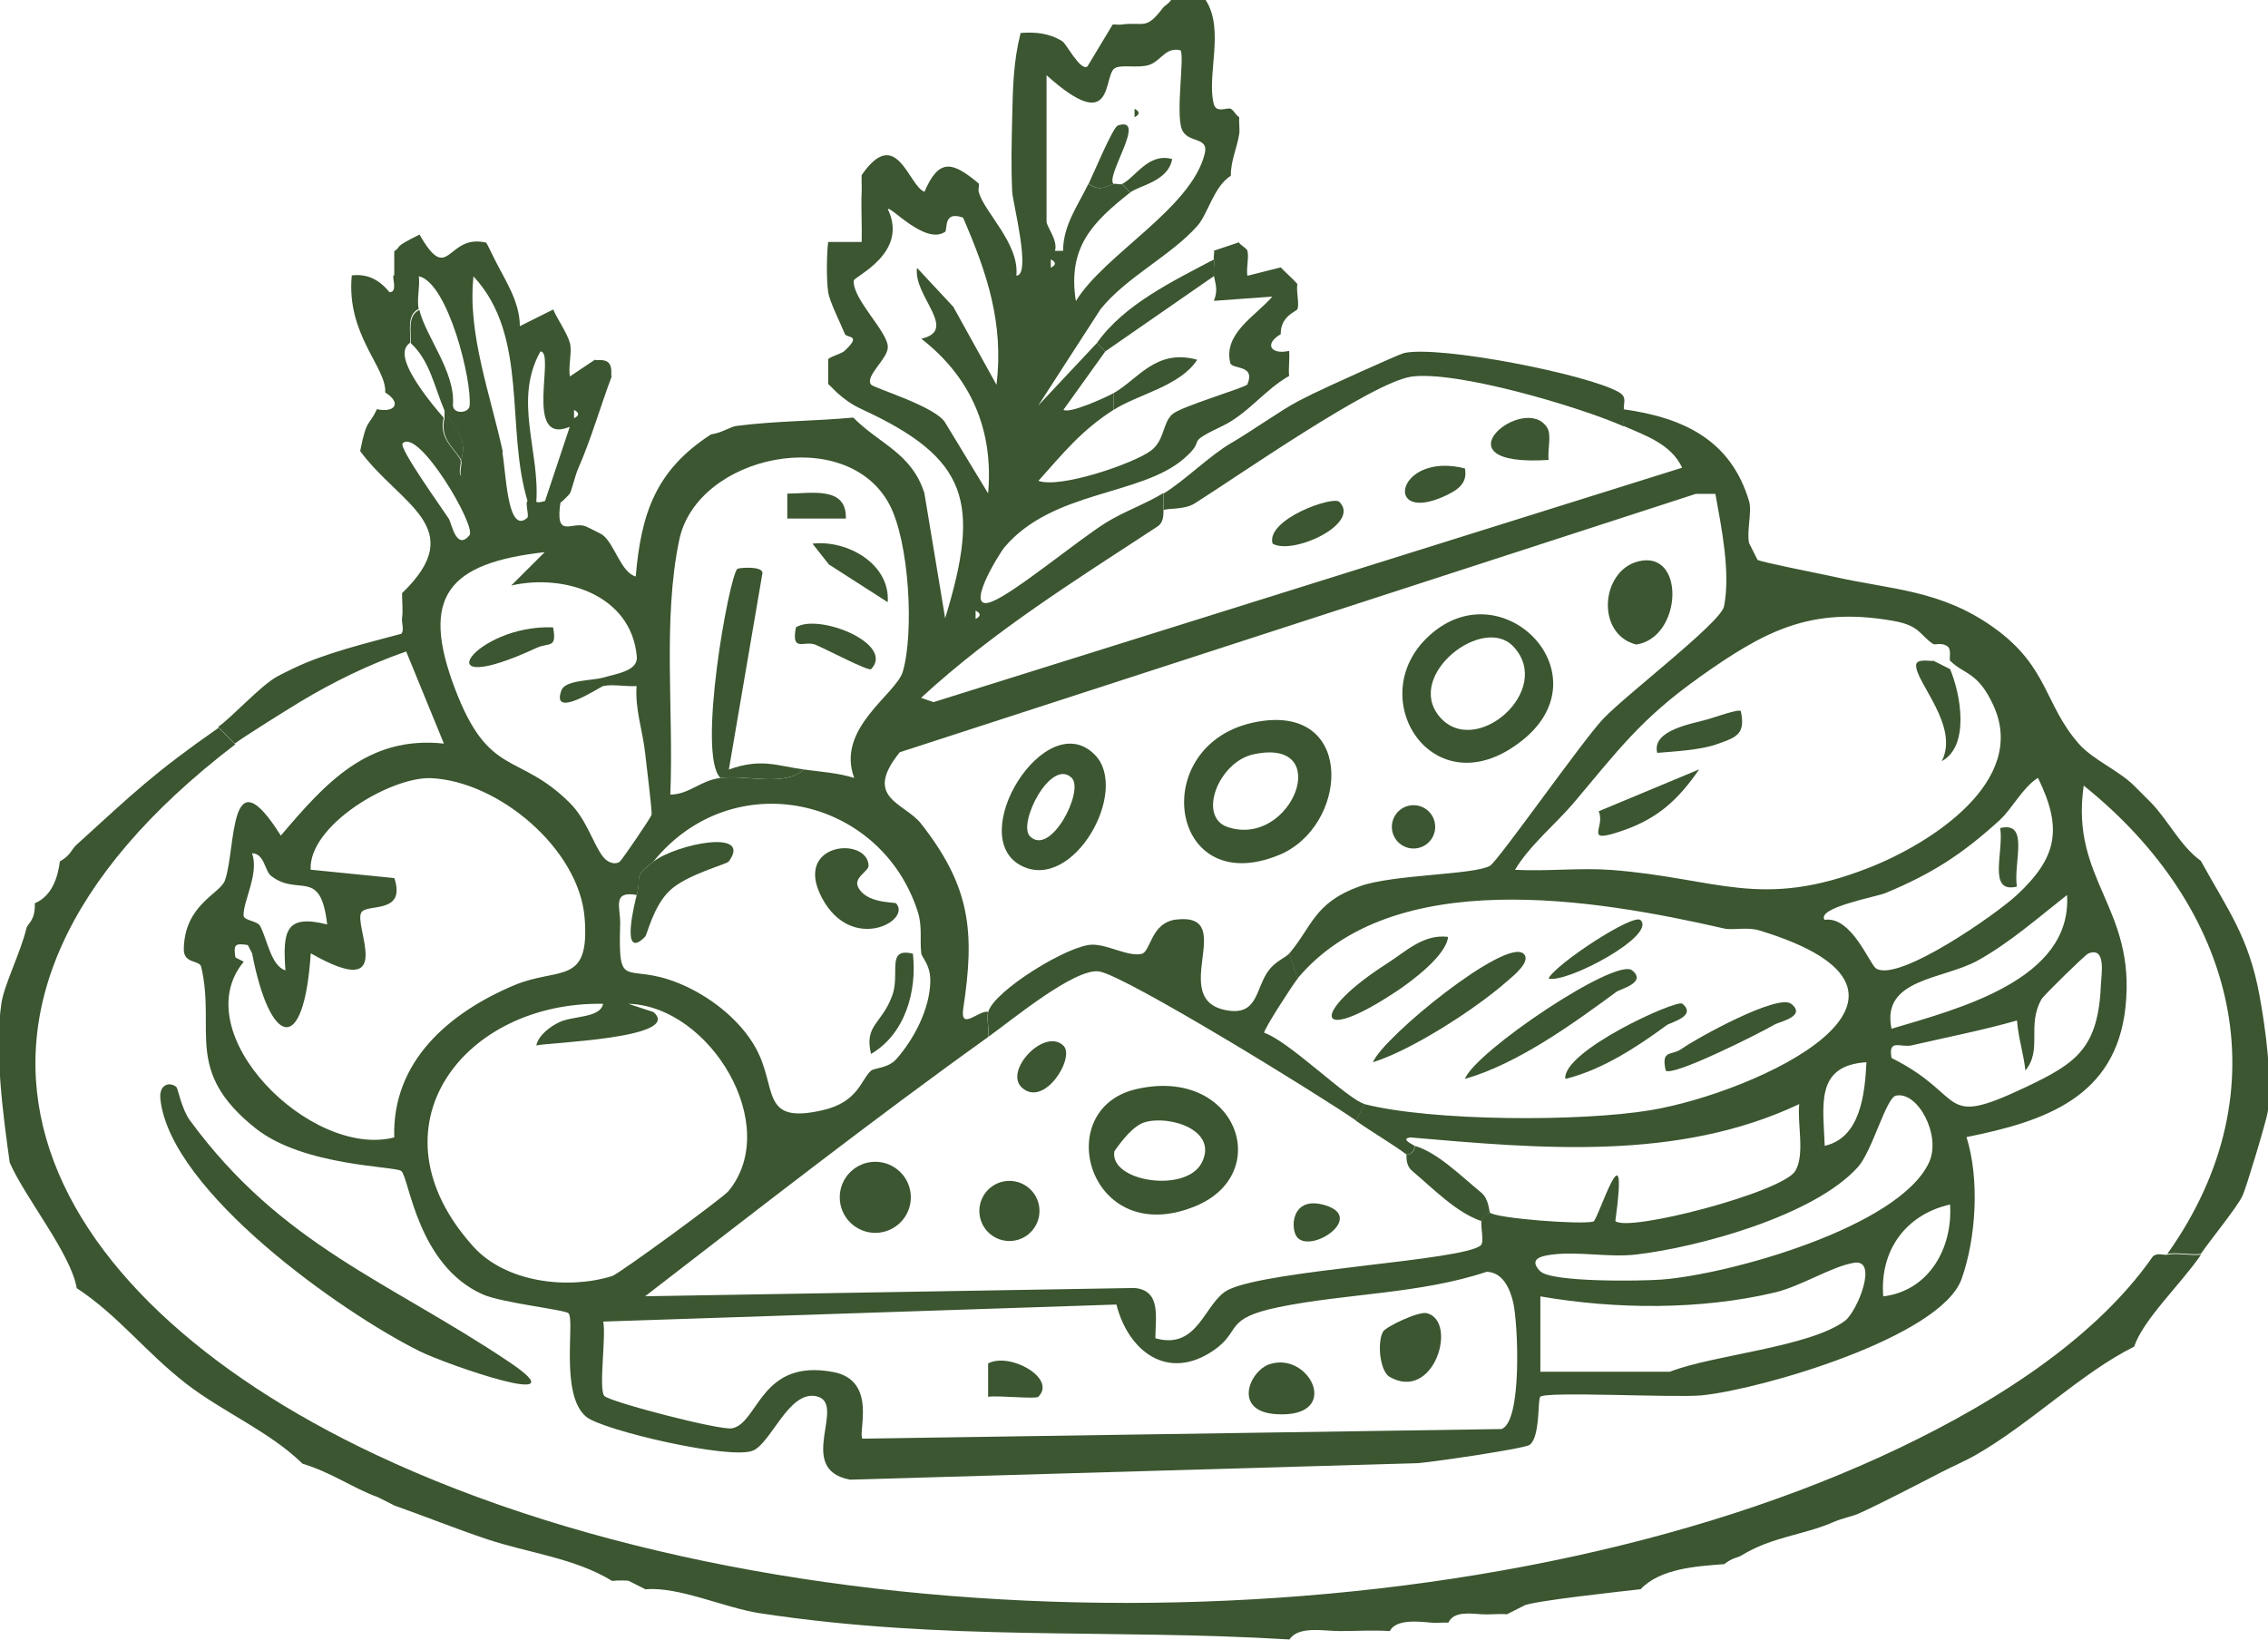
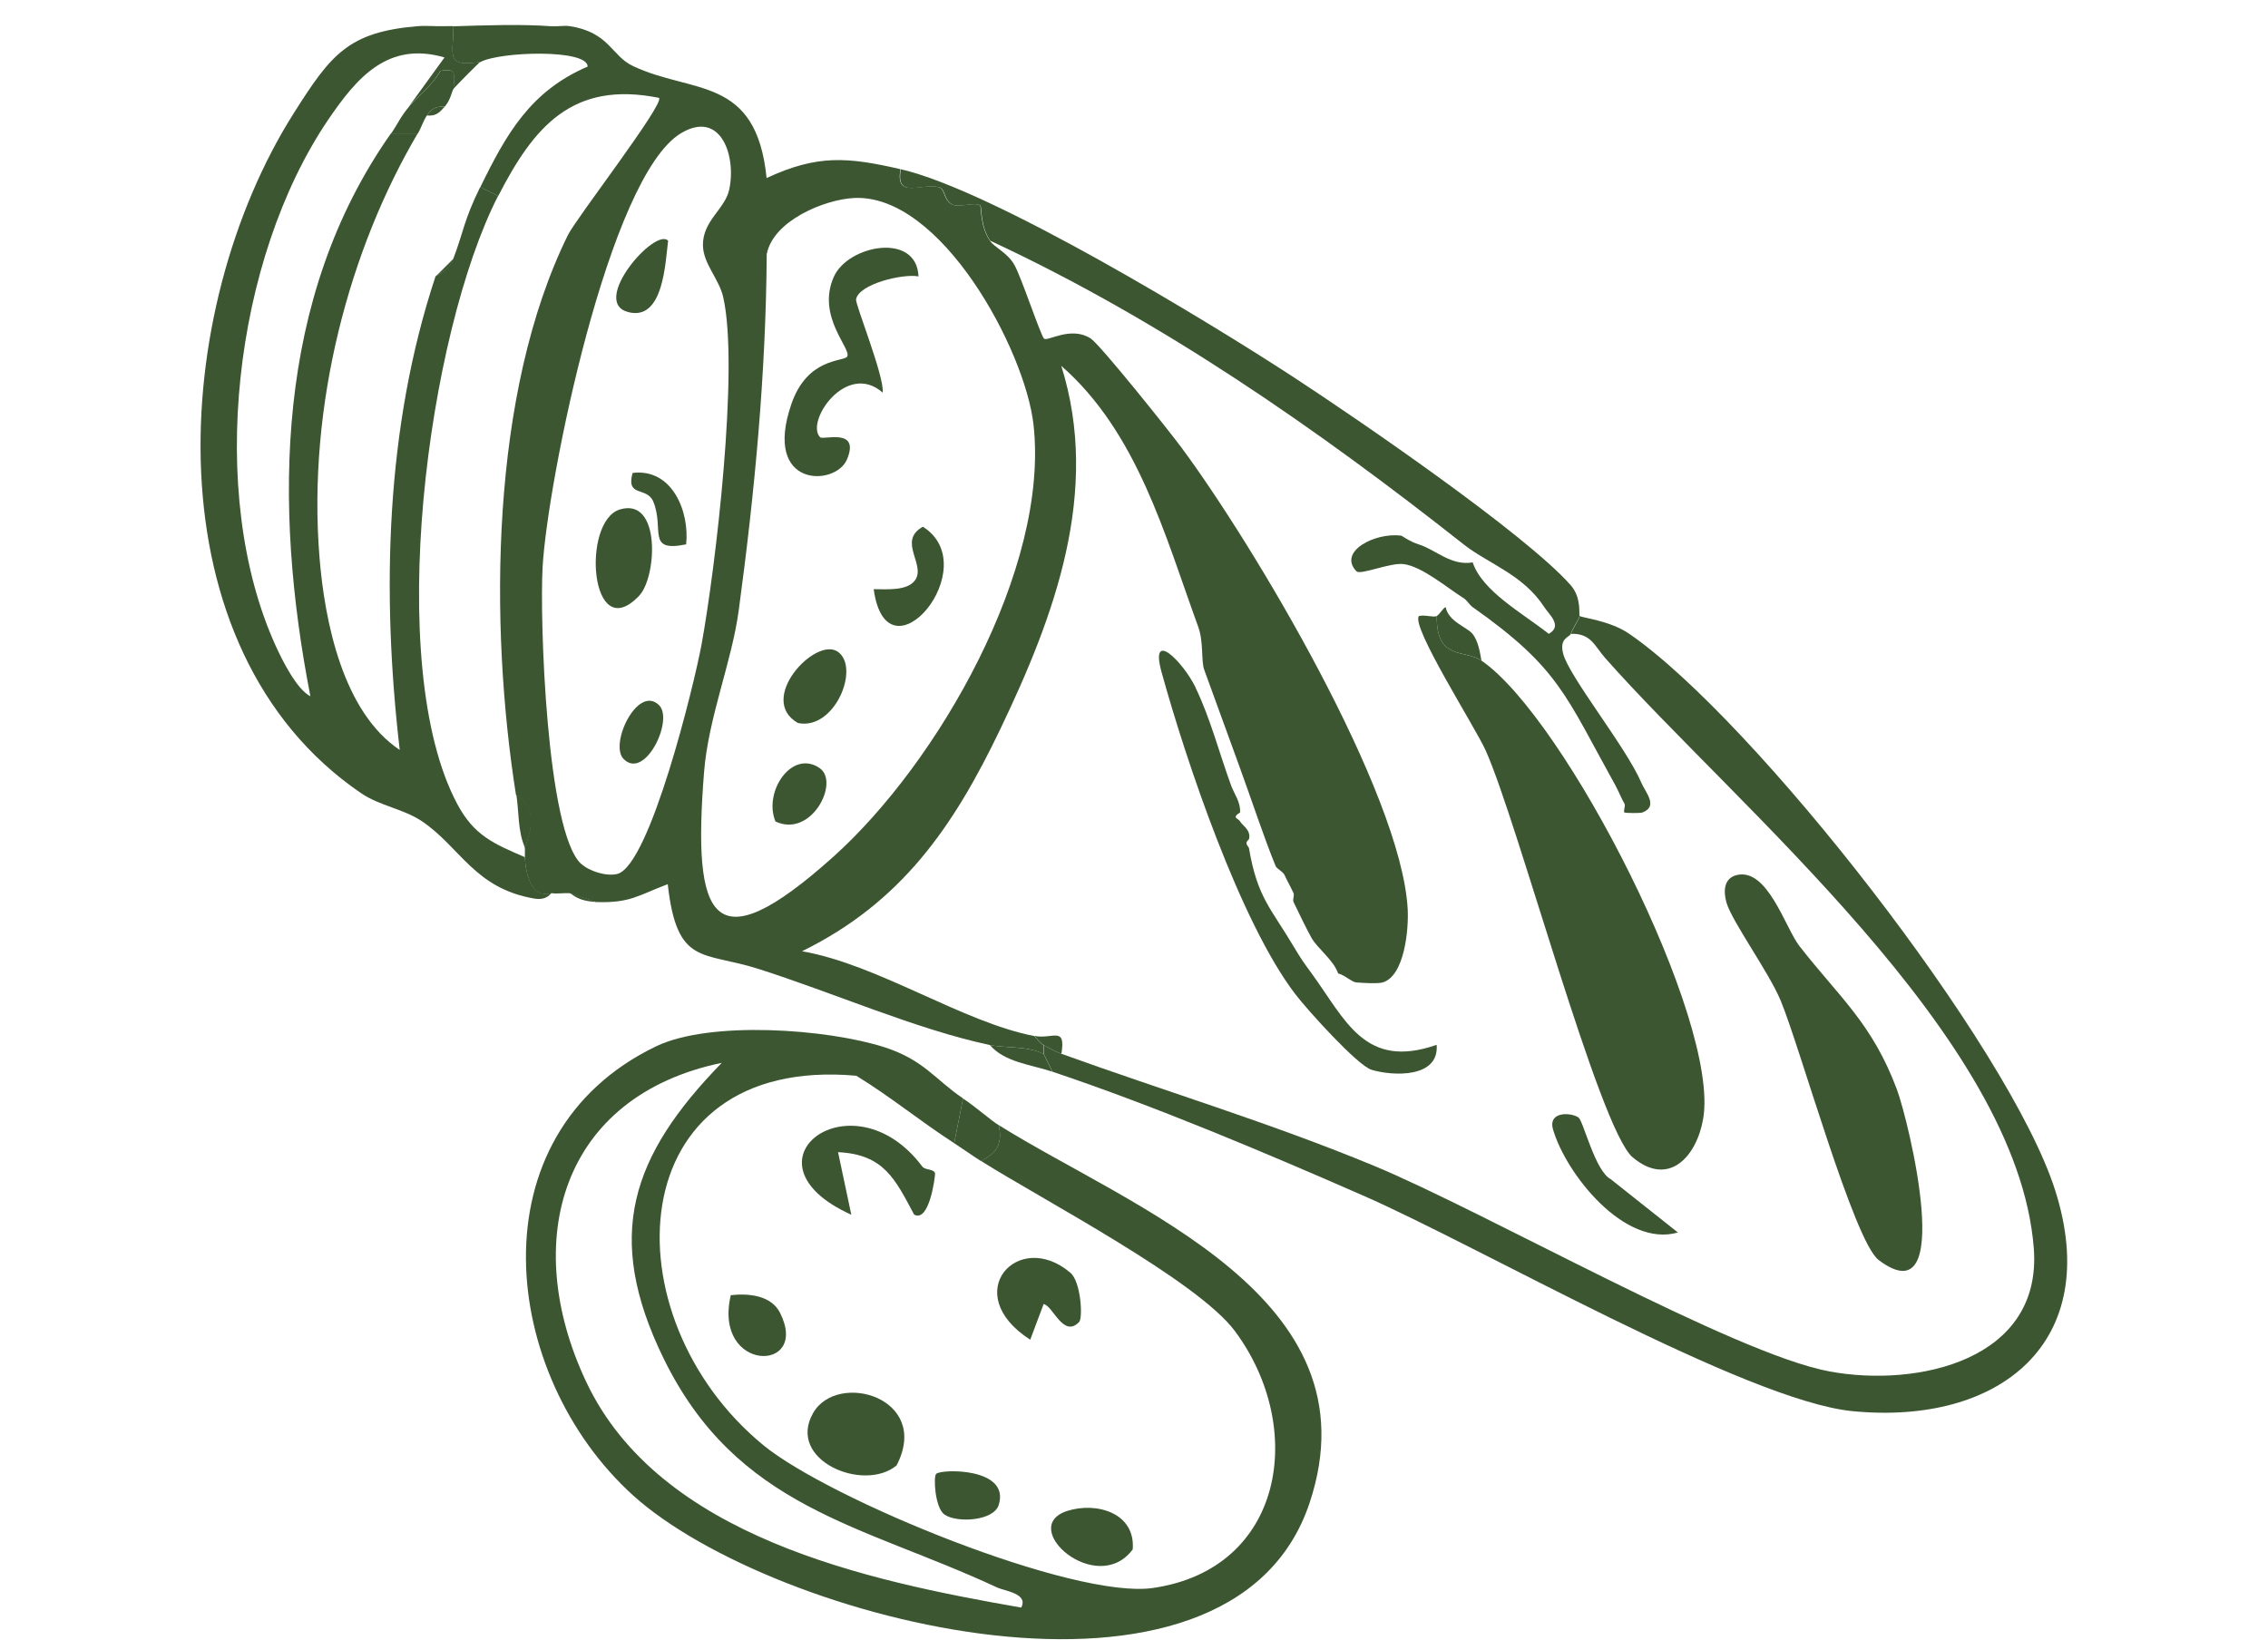
<svg xmlns="http://www.w3.org/2000/svg" id="_圖層_1" data-name=" 圖層 1" viewBox="0 0 186.33 134.7">
  <defs>
    <style>
      .cls-1 {
        fill: #3b5630;
      }
    </style>
  </defs>
-   <path class="cls-1" d="M98.36,0c.23,0,.46,0,.69,0,1.58,2.41.08,6.15.66,8.51.2.85,1.12.28,1.41.43.23.11.43.55.69.69-.04.45.06.94,0,1.37-.17,1.13-.7,2.2-.69,3.44-1.41.89-1.87,3.13-2.75,4.12-2.14,2.43-5.83,4.2-7.95,6.84l-5.12,7.92,4.82-5.14.69.69-3.44,4.8c.46.36,3.48-1.01,4.12-1.37v1.37c-2.66,1.71-4.1,3.52-6.18,5.84,1.82.65,7.82-1.43,9.22-2.46,1.17-.86.96-2.29,1.79-3.02.73-.64,5.96-2.17,6.16-2.44.7-1.69-1.27-1.19-1.41-1.78-.57-2.43,2.09-3.84,3.46-5.44l-4.8.35c.34-.9.15-1.29,0-2.06-.08-.42.08-.95,0-1.37-.05-.23.06-.49,0-.69l2.06-.69c.04.19.62.46.69.69.15.54-.11,1.42,0,2.06l2.74-.69c.4.43.86.8,1.37,1.37-.12.59.18,1.63,0,2.06-.08.2-1.4.56-1.37,2.06-1.42.83-.77,1.71.69,1.37.06.68-.07,1.39,0,2.06-2.03,1.15-3.38,3.11-5.5,4.12-3.31,1.58-1.12.93-3.15,2.68-3.55,3.07-10.75,2.58-14.73,7.27-.45.53-3.46,5.43-1.03,4.47,1.89-.75,7.01-5.01,9.34-6.47,1.52-.95,3.25-1.53,4.76-2.46v1.37c-.06.04.13.97-.49,1.38-6.71,4.4-13.51,8.62-19.44,14.09l1.03.35,61.5-19.26c-.92-1.96-3.02-2.64-4.81-3.43-.03-.45.04-.92,0-1.37,4.91.69,8.81,2.51,10.31,7.56.25.86-.22,2.47,0,3.44l.69,1.37c.33.2,5.11,1.13,6.19,1.37,4.82,1.1,8.88,1.07,13.28,4.24,4.44,3.2,4.11,6.33,6.96,9.54,1.13,1.27,3.28,2.18,4.5,3.4.46.46.92.92,1.37,1.37,1.42,1.44,2.45,3.62,4.12,4.81,2.23,4.05,3.92,6.22,4.81,11,.52,2.81,1.06,6.83.69,9.62-.09.67-1.75,6.19-2.06,6.87-.43.95-2.61,3.6-3.44,4.81-.86.11-1.96-.16-2.75,0,9.66-13.61,5.53-28.54-6.87-38.48-1.13,7.78,4.32,10,3.43,18.22-.8,7.39-6.61,9.37-13.06,10.66,1.08,3.43.8,8.27-.4,11.65-1.7,4.79-16.47,9.08-21.33,9.57-2.19.22-12.81-.35-13.29.12-.22.21.01,3.3-.87,3.95-.42.31-7.88,1.4-9.14,1.5l-46.7,1.36c-4.59-.87-.13-6.32-2.79-6.86-2.23-.45-3.66,3.78-5.15,4.46-1.78.82-12.38-1.66-13.72-2.76-2.2-1.81-.92-7.87-1.46-8.51-.25-.29-5.45-.85-7.04-1.55-5.4-2.39-6.05-9.6-6.7-10.14-.49-.41-8.01-.37-11.96-3.5-5.96-4.73-3.26-8.05-4.48-13.28-.14-.58-1.45-.22-1.43-1.46.06-3.67,2.98-4.52,3.38-5.64.94-2.65.27-10.57,4.59-3.68,3.65-4.29,7.14-8.24,13.4-7.56l-3.1-7.57c-3.07,1.07-5.98,2.49-8.75,4.16-1.04.63-4.52,2.8-5.33,3.41l-1.37-1.37c1.12-.78,3.46-3.36,4.81-4.12.39-.22.95-.48,1.37-.69,2.58-1.25,6.06-2.09,8.86-2.84.28-.26.02-.92.07-1.28.09-.62,0-1.4,0-2.06,5.62-5.41-.24-7.3-3.44-11.68.54-2.76.73-2.01,1.37-3.44,1.47.33,2.08-.51.69-1.37.12-2.07-3.22-4.75-2.75-9.62,1.3-.16,2.29.38,3.1,1.38.71.01.18-1.24.34-1.38.08-.07,1.74-.08,2.06,0,.13.84-.18,2,0,2.75-1.02.5-.65,1.84-.69,2.75,0,.08-.65.29-.42,1.34.32,1.42,2.13,3.69,3.16,4.85-.4,1.74.81,2.42,1.37,3.44.13.24-.2,1.1.04,1.31.1.09,2.54.08,2.63-.01.2-.21.07-1.59.76-1.99.33,1.55.39,6.91,2.06,5.49.18-.15-.15-1.12,0-1.37.07-.11.51.1.69,0,.03-.02.01.19.69,0,.4-.11,1.15.14,1.37,0-.5,3.21.92,1.6,2.06,2.06.18.07,1.31.64,1.37.69,1,.73,1.51,3.09,2.74,3.43.44-5.22,1.67-8.76,6.19-11.68.85-.11,1.61-.63,2.06-.69,3.35-.43,6.43-.39,9.62-.69,2.15,2.18,4.77,2.89,5.84,6.19l1.71,10.3c2.92-9.54,1.93-13.13-6.86-17.18-1.74-.8-2.58-2-2.75-2.06,0-.69,0-1.37,0-2.06.38-.29,1.08-.41,1.37-.69,1.44-1.35.14-1.01,0-1.37-.35-.87-1.26-2.66-1.37-3.44-.15-1-.13-3.1,0-4.12h2.75c.04-1.36-.06-2.75,0-4.12.02-.46-.02-.92,0-1.37,2.87-4.17,3.85.89,5.16,1.37,1.19-2.77,2.28-2.51,4.46-.68.05.22-.06.47,0,.69.43,1.66,3.35,4.22,3.09,6.88,1.27,0-.31-6.07-.34-6.88-.1-2.03-.05-4.15,0-6.19.05-2.38.1-4.55.69-6.87,1.2-.1,2.39.02,3.44.69.32.2,1.47,2.47,2.05,2.06l2.07-3.44c.23-.03.46.03.69,0,1.94-.26,2,.51,3.44-1.37.17-.22.55-.39.69-.69.69,0,1.37,0,2.06,0ZM92.86,15.81c-3.12,2.46-5.17,4.52-4.47,8.93,2.34-3.84,9.5-7.61,10.59-12.13.35-1.44-1.46-.79-1.9-2.03-.49-1.4.26-6.04-.1-6.45-1.24-.29-1.59.89-2.59,1.21-.89.28-2.27-.06-2.8.26-1,.62.06,5.67-5.61.58v12.03c0,.41.96,1.55.69,2.4h.67c0-2.09,1.22-3.73,2.07-5.49,1.04.58,1.24.28,2.06,0,.22-.07.51.08.69,0l.69.69ZM77.61,19.07c-1.63,1.04-4.47-2.18-4.67-1.89,1.75,3.63-2.77,5.53-2.8,5.88-.11,1.52,2.81,4.2,2.8,5.46,0,.97-1.9,2.38-1.38,3.08.2.28,5.41,1.82,6.12,3.17l3.5,5.77c.46-5.2-1.4-9.53-5.49-12.71,3.11-.69-.69-3.52-.35-5.82l2.98,3.2,3.55,6.41c.61-5.08-.78-9.2-2.75-13.74-1.7-.6-1.22,1.02-1.5,1.2ZM86.33,21.31v.69c.45-.23.45-.46,0-.69ZM38.57,43.98c.6-.72-4.19-8.85-5.49-7.55-.35.35,3.24,5.34,3.79,6.19.23.35.61,2.67,1.7,1.36ZM66.06,63.23c1.39.19,2.76.27,4.12.69-1.53-4.07,3.44-6.87,3.99-8.73.94-3.2.53-10.68-1.1-13.74-3.51-6.63-15.81-4.11-17.27,2.93-1.37,6.58-.44,14.19-.73,20.91,1.58-.02,2.45-1.16,4.12-1.37,2.17-.27,5.24.76,6.87-.69ZM105.92,78.35c1.89-2.23,2.04-4.18,5.8-5.53,2.71-.98,9.4-.93,10.69-1.68.66-.38,7.56-10.22,9.27-12.04,1.94-2.06,9.7-7.94,9.96-9.28.55-2.78-.21-6.46-.71-9.24h-1.61s-65.4,21.23-65.4,21.23c-3.06,3.79.38,4.12,1.76,5.88,4.05,5.17,4.42,8.86,3.46,15.15-.3,1.96,1.34.09,2.04.31-.15.54.1,1.43,0,2.06-9.53,6.82-18.89,14.14-28.18,21.3l40.2-.68c2.2.19,1.73,2.36,1.72,4.13,3.57,1.02,4.03-3,5.99-3.98,3.34-1.66,19.34-2.38,20.75-3.66.29-.26-.02-1.45.05-1.99.04-.32.35-.62.69-.69.66.49,7.54,1,8.51.73.37-.1,2.95-8.44,1.8-.04,1.04.95,13.72-2.36,14.78-4.11.82-1.36.15-3.9.33-5.5-9.97,4.71-21.27,3.66-31.95,2.74-.92.11.34.65.34.69.03.31-.27.82-.69.69-.82-.64-2.9-1.89-4.12-2.75l.69-1.37c5.57,1.42,17.75,1.46,23.52.5,8.65-1.44,26.23-9.52,8.93-14.77-1.04-.31-2.14.01-2.9-.16-10.63-2.43-27.21-5.23-35.05,4.12l-.69-2.06ZM46.82,65.98c1.38,1.38,1.9,3.33,2.7,4.39.45.59,1.09.69,1.41.42.18-.15,2.56-3.62,2.6-3.85.06-.29-.43-4.15-.53-5.08-.2-1.83-.84-3.61-.7-5.49-.85.06-1.97-.17-2.74,0v-.69c1.01-.32,2.86-.52,2.76-1.72-.45-5.11-6-6.84-10.32-5.85l2.75-2.74c-7.96.89-10.23,3.66-7.39,11.17,2.81,7.45,5.22,5.21,9.46,9.44ZM80.15,50.17v.69c.45-.23.45-.46,0-.69ZM139.59,55.67c-4.78,3.39-6.68,6.01-10.31,10.31-1.45,1.71-3.61,3.47-4.81,5.49,2.61.14,5.28-.18,7.9.01,8.72.66,12.23,3.32,21.15-.17,5.16-2.02,13.11-7.15,10.25-13.35-1.28-2.78-2.33-2.48-3.56-3.67-.09-.09.14-.91-.2-1.17-.46-.36-1.04-.11-1.18-.2-1.11-.72-1.06-1.51-3.26-1.9-6.9-1.23-10.69.9-15.99,4.65ZM20.02,79.03c-4.86,5.86,5.52,16.19,12.37,14.43-.19-6.25,4.51-10.25,9.84-12.5,3.68-1.55,6.25.09,5.8-5.55s-7.04-11.21-12.6-11.47c-3.28-.15-10.08,3.85-9.91,7.52l6.88.69c.97,2.98-2.18,2.08-2.7,2.8-.74,1.04,3.02,7.48-4.17,3.38-.57,8.62-3.37,7.55-4.82,0l-.35-.68c-1.07-.16-1.18-.05-1.02,1.02l.68.35ZM164.33,67.35c-3.1,2.82-5.53,4.41-9.43,6.03-.74.31-5.69,1.2-5,2.2,2.22-.34,3.71,3.69,4.25,4.01,1.88,1.11,9.87-4.48,11.56-6.06,3.25-3.04,3.8-5.39,1.72-9.62-1.26.8-2.15,2.57-3.1,3.43ZM53.69,70.79c-1.76,1.35-.93,1.16-1.37,2.75-2.08-.38-1.33,1.06-1.37,2.38-.17,5.71.42,3.08,4.79,4.86,2.49,1.01,5.03,2.95,6.35,5.33,1.82,3.3.31,6.31,5.51,5.11,2.95-.68,3.14-2.55,3.97-3.25.26-.22,1.42-.19,2.09-.97,1.45-1.66,2.71-4.07,2.77-6.32.04-1.41-.7-1.99-.74-2.34-.14-1.12.11-2.23-.3-3.46-3.07-9.46-15.22-12.1-21.7-4.1ZM22.26,71.96c-.5-.39-.54-1.84-1.55-1.85.59,1.68-.73,3.91-.7,5.1.01.46,1.13.42,1.37.89.58,1.12.9,3.28,2.07,3.63-.23-3.22,0-4.64,3.43-3.77-.54-4.74-2.35-2.24-4.61-3.99ZM155.4,84.53c5.44-1.63,14.86-4,14.42-10.99-2.36,1.85-4.69,3.91-7.33,5.38-2.85,1.58-7.96,1.47-7.09,5.61ZM166.4,87.97c-.15-1.4-.59-2.72-.69-4.12-2.85.81-5.74,1.37-8.63,2.04-.94.22-1.97-.59-1.68,1.04,6.28,3.14,3.79,5.82,11,2.41,4.2-1.99,6.01-3.19,6.21-8.57.02-.63.46-3.05-1.05-2.42-.25.1-3.65,3.43-3.83,3.74-1.25,2.2.1,4.14-1.34,5.88ZM49.56,82.48c-11.48-.21-19.51,10.16-10.67,19.95,2.65,2.94,7.73,3.56,11.4,2.42.56-.17,9.08-6.41,9.54-6.96,4.47-5.37-1.49-15.23-8.2-15.41l2.06.68c2.45,2.15-8.64,2.5-9.63,2.74.19-.85,1.13-1.54,1.87-1.9,1.17-.56,3.38-.33,3.62-1.52ZM153.34,87.28c-4.28.27-3.53,3.61-3.43,6.87,2.93-.66,3.3-4.23,3.43-6.87ZM126.54,104.45c.89.92,8.21.82,9.95.69,5.52-.41,19.51-4.29,21.99-9.62,1.04-2.24-.95-5.91-2.73-5.49-.8.19-1.94,4.56-3.1,5.85-3.55,3.98-13.03,6.59-18.23,7.2-2.21.26-4.72-.27-6.87,0-.96.12-1.99.36-1.02,1.37ZM160.21,98.97c-3.66.83-5.79,3.79-5.49,7.55,3.78-.46,5.72-4,5.49-7.55ZM126.54,112.71h10.65c3.55-1.39,11.46-2.01,14.38-4.18.99-.73,2.8-5.12.74-4.77-1.84.31-4.35,1.93-6.5,2.44-6.14,1.45-13.08,1.39-19.26.32v6.18ZM70.87,118.21l52.48-.79c1.72-.56,1.37-8.67.97-10.4-.26-1.12-.86-2.5-2.19-2.52-5.44,1.82-11.61,1.78-17.06,2.9-4.61.95-3.01,1.94-5.37,3.56-3.73,2.56-6.99.11-7.98-3.77l-42.16,1.4c.25,1.24-.4,5.56.09,6.11.42.48,9.49,2.85,10.49,2.66,2.19-.42,2.31-5.74,8.29-4.63,3.71.68,2.01,5.04,2.43,5.49Z" />
-   <path class="cls-1" d="M17.96,59.79l1.37,1.37c-28.64,21.88-16.59,45.08,11.44,58.32,34.7,16.39,88.88,16.14,123.72.22,8.07-3.69,17.26-9.11,22.38-16.46.37-.34.87-.08,1.21-.15.79-.16,1.89.11,2.75,0-1.67,2.44-4.71,5.27-5.5,7.56-4.33,2.15-8.56,6.37-13.06,8.93-.74.42-1.87.92-2.75,1.37-1.95,1.01-4.97,2.58-6.87,3.44-.45.2-1.24.33-2.06.69-2.46,1.07-4.99,1.17-7.56,2.75-.3.18-.65.13-1.37.69-2.25.17-5.27.35-6.87,2.06-1.37.16-9.15.99-9.62,1.37l-1.37.69c-.68-.06-1.38.04-2.06,0-.89-.05-2.3-.29-2.75.69-.45-.03-.92.04-1.37,0-1.05-.09-2.91-.33-3.44.69-1.35-.09-2.76,0-4.12,0-1.29,0-3.38-.45-4.12.69-14.97-.9-28.23.17-43.54-2.16-2.87-.44-6.66-2.21-9.37-1.96l-1.37-.69c-.05-.05-1.07-.05-1.37,0-3.08-1.89-6.92-2.3-10.31-3.44-2.51-.84-5.04-1.86-7.56-2.75l-1.37-.69c-2.03-.73-3.8-2.03-6.19-2.75-2.74-2.67-6.55-4.24-9.57-6.58-3.36-2.61-5.57-5.6-8.99-7.85-.45-2.79-4.25-7.44-5.5-10.31-.55-3.93-1.25-9.14-.69-13.06.22-1.54,1.59-4.22,2.06-6.19.1-.43.74-.6.69-2.06,1.38-.59,1.88-2.05,2.06-3.44.92-.53.93-.97,1.37-1.37,4.73-4.3,6.29-5.85,11.68-9.62Z" />
-   <path class="cls-1" d="M34.45,19.25c2.47,4.32,2.21-.1,5.5.69.25.45.46.92.69,1.37.87,1.75,2.05,3.42,2.07,5.49l2.74-1.37c.39.89,1.13,1.9,1.37,2.75.2.7-.15,1.92,0,2.75l2.05-1.37c.1.09.78-.11,1.13.25s.16,1.04.25,1.13c-.93,2.47-1.69,5.16-2.75,7.56-.26.6-.55,1.87-.69,2.06-.07.1-.61.64-.69.69-.22.14-.97-.11-1.37,0l2.06-6.18c-3.83,1.58-1.14-6.19-2.41-6.19-2.24,3.98-.04,8.18-.34,12.38-.18.1-.62-.11-.69,0-1.88-6.05.12-13.63-4.47-18.55-.51,4.7,1.4,9.73,2.41,14.43-.69.4-.56,1.77-.76,1.99-.09.1-2.53.1-2.63.01-.24-.21.09-1.07-.04-1.31.65-2.04-.91-3.05-1.37-4.12-.81-1.87-1.19-4.07-2.75-5.5.04-.9-.33-2.25.69-2.75.54,2.22,2.97,5.11,2.76,7.8-.02.81,1.31.71,1.37.09.21-2.09-1.76-10.04-4.13-10.64-.32-.08-1.98-.07-2.06,0v-2.06c.7-.49-.21-.24,2.06-1.37ZM47.16,33.68v.69c.45-.23.45-.46,0-.69Z" />
-   <path class="cls-1" d="M107.98,32.3c.7-.36,6.96-3.2,7.36-3.29,2.9-.66,15.18,1.76,17.67,3.22.7.41.35.86.4,1.44.04.45-.03.92,0,1.37-3.65-1.62-13.79-4.62-17.47-4.09-3.25.48-14.3,8.22-17.8,10.42-.86.54-2.24.37-2.52.54v-1.37c1.74-1.08,3.76-3.1,5.5-4.12,1.8-1.05,4.01-2.64,5.5-3.44.44-.23.92-.46,1.37-.69Z" />
-   <path class="cls-1" d="M105.92,78.35l.69,2.06c-.38.46-2.81,4.2-2.75,4.45,2.07.7,6.89,5.51,8.25,5.85l-.69,1.37c-2.8-1.96-18.94-11.92-21.12-12.26-1.99-.3-7.17,3.99-9.11,5.38.1-.63-.15-1.53,0-2.06.49-1.74,6.63-5.53,8.57-5.52,1.29,0,2.89.99,4.02.76.78-.16.74-2.6,2.9-2.83,5.14-.55-.95,6.74,4.26,7.49,2.44.35,2.22-1.91,3.31-3.33.56-.74,1.37-1.02,1.68-1.38Z" />
-   <path class="cls-1" d="M59.19,63.92c-1.96-1.86.72-16.62,1.39-17.18.11-.09,2.09-.26,2.06.35l-2.76,16.14c2.67-.96,3.95-.3,6.18,0-1.63,1.45-4.7.41-6.87.69Z" />
-   <path class="cls-1" d="M53.69,70.79c1.9-1.45,8.19-2.72,6.18,0-.16.22-3.46,1.07-4.84,2.38s-1.84,3.61-2.04,3.81c-2.09,2.08-.79-3.03-.68-3.43.44-1.59-.39-1.4,1.37-2.75Z" />
-   <path class="cls-1" d="M99.74,22.68l-8.93,6.19-.69-.69c2.23-3.17,6.25-5.08,9.62-6.87.08.42-.08.95,0,1.37Z" />
-   <path class="cls-1" d="M122.41,99.65c-.33.07-.64.37-.69.69-2.1-.72-3.92-2.63-5.69-4.12-.63-.53-.43-1.34-.49-1.38.42.13.72-.38.69-.69,1.9.56,3.78,2.47,5.46,3.84.65.53.65,1.6.72,1.66Z" />
-   <path class="cls-1" d="M91.49,32.3c1.97-1.09,3.46-3.69,6.87-2.74-1.43,2.19-4.87,2.83-6.87,4.12v-1.37Z" />
-   <path class="cls-1" d="M89.43,15.12c.41-.85,2-4.68,2.41-4.81,2.47-.81-1.07,4.17-.35,4.81-.82.28-1.03.58-2.06,0Z" />
-   <path class="cls-1" d="M92.18,15.12c1.12-.55,2.16-2.6,4.12-2.05-.33,1.85-2.7,2.16-3.44,2.74l-.69-.69Z" />
-   <path class="cls-1" d="M49.57,55.67v.69c-.22.05-4.37,2.83-3.44.35.32-.86,2.63-.78,3.44-1.04Z" />
-   <path class="cls-1" d="M37.89,37.8c-.56-1.02-1.77-1.7-1.37-3.44v-.69c.47,1.08,2.02,2.08,1.37,4.12Z" />
-   <path class="cls-1" d="M14.51,89.35c.1.1.43,1.8,1.08,2.69,7.53,10.29,16.37,13.25,26.21,19.85,6.21,4.16-5.09.25-7.36-.88-6.46-3.22-20.41-13.1-21.26-20.67-.15-1.33.86-1.47,1.34-.99Z" />
-   <path class="cls-1" d="M103.7,59.24c7.7-1.07,6.99,8.73,1.36,11.02-9.25,3.78-10.92-9.7-1.36-11.02ZM102.98,61.98c-2.87.62-4.63,5.14-2.11,5.98,5.27,1.74,8.82-7.43,2.11-5.98Z" />
-   <path class="cls-1" d="M117.16,52.48c5.98-5.97,14.8,2.78,7.96,8.31-7.18,5.8-13.12-3.17-7.96-8.31ZM124.3,53.09c-2.49-2.57-8.82,2.36-6.08,5.74,2.93,3.61,9.55-2.15,6.08-5.74Z" />
-   <path class="cls-1" d="M89.95,62.02c2.89,2.94-1.75,11.26-6.01,9.13-4.76-2.39,1.98-13.23,6.01-9.13ZM88.05,63.92c-1.7-1.69-4.48,3.76-3.43,4.8,1.7,1.69,4.48-3.76,3.43-4.8Z" />
-   <path class="cls-1" d="M134.58,46.13c3.92-1,3.64,6.26-.15,6.83-3.34-.84-2.92-6.05.15-6.83Z" />
-   <circle class="cls-1" cx="116.13" cy="67.94" r="1.78" />
-   <path class="cls-1" d="M93.35,89.49c8.23-1.9,11.4,6.95,4.83,9.63-8.73,3.56-11.94-7.99-4.83-9.63ZM94.05,92.21c-.95.28-1.93,1.57-2.5,2.39-.42,2.49,5.88,3.47,7.18.94,1.37-2.67-2.61-3.93-4.68-3.33Z" />
-   <circle class="cls-1" cx="71.91" cy="98.38" r="2.92" />
-   <circle class="cls-1" cx="82.93" cy="99.5" r="2.47" />
-   <path class="cls-1" d="M87.36,85.91c1.02.97-1.6,5.18-3.43,3.43-1.44-1.38,1.87-4.91,3.43-3.43Z" />
-   <path class="cls-1" d="M106.61,101.71c-.63-.63-.6-3.58,2.32-2.66,3.16,1-1.09,3.89-2.32,2.66Z" />
-   <path class="cls-1" d="M113.63,109.41c.22-.39,2.9-1.68,3.59-1.51,2.6.65.59,7.4-3.11,5.2-.78-.58-.96-2.87-.48-3.69Z" />
-   <path class="cls-1" d="M104.31,112.09c3.31-1.08,6,4.43.57,4.11-3.66-.21-2.22-3.58-.57-4.11Z" />
-   <path class="cls-1" d="M85.3,114.77c-.22.21-3.27-.13-4.12,0v-2.74c1.77-.95,5.67,1.22,4.12,2.74Z" />
-   <path class="cls-1" d="M134.09,79.73c1.24,1.01-.96,1.52-1.3,1.77-3.61,2.66-8.13,5.92-12.44,7.15.87-2.26,12.4-10.01,13.74-8.92Z" />
-   <path class="cls-1" d="M125.16,78.35c.72.65-.94,1.92-1.43,2.35-2.55,2.23-7.75,5.59-10.94,6.58.91-2.13,10.91-10.24,12.37-8.92Z" />
-   <path class="cls-1" d="M118.97,76.98c-.16,1.54-2.99,3.64-4.16,4.42-7,4.67-7.11,1.76-.86-2.23,1.54-.98,2.99-2.44,5.02-2.19Z" />
-   <path class="cls-1" d="M147.15,82.47c1.31,1.04-.96,1.48-1.35,1.71-1.17.69-8.35,4.3-8.95,3.79-.4-1.76.47-1.2,1.29-1.78,1.27-.9,7.94-4.57,9.01-3.71Z" />
-   <path class="cls-1" d="M138.22,82.47c1.21,1.03-.94,1.51-1.3,1.77-2.42,1.79-5.36,3.7-8.32,4.41-.25-2.3,9.17-6.56,9.61-6.18Z" />
-   <path class="cls-1" d="M134.78,75.6c1.34,1.28-6.11,5.23-7.56,4.8.6-1.2,6.96-5.37,7.56-4.8Z" />
-   <path class="cls-1" d="M127.12,35.16c.37.62,0,1.84.11,2.63-9.61.63-1.93-5.64-.11-2.63Z" />
-   <path class="cls-1" d="M110.04,41.24c1.79,1.81-3.85,4.4-5.49,3.43-.57-1.99,4.97-3.96,5.49-3.43Z" />
-   <path class="cls-1" d="M120.35,38.49c.25,1.21-.6,1.77-1.55,2.22-5.26,2.49-4.09-3.65,1.55-2.22Z" />
-   <path class="cls-1" d="M139.59,63.23c-1.63,2.35-3.28,4-6.31,5.03-3.3,1.13-1.33-.27-1.94-1.6l8.25-3.44Z" />
-   <path class="cls-1" d="M158.84,54.29l1.37.69c.87,2.04,1.64,6.31-.68,7.56,1.47-2.89-2.16-6.48-2.11-7.89.02-.6,1.33-.27,1.42-.36Z" />
-   <path class="cls-1" d="M140.28,59.11c.61-.17,2.57-.89,2.74-.68.41,1.93-.37,2.16-2.06,2.75-1.29.44-3.4.57-4.81.68-.47-1.88,2.9-2.39,4.12-2.75Z" />
-   <path class="cls-1" d="M72.93,49.48l-4.83-3.1-1.35-1.71c2.84-.33,6.4,1.66,6.18,4.8Z" />
-   <path class="cls-1" d="M71.56,54.98c-.19.2-3.71-1.65-4.55-2-.94-.39-2.02.68-1.62-1.43,1.83-1.19,8.17,1.34,6.18,3.43Z" />
-   <path class="cls-1" d="M69.49,42.61h-4.81s0-2.05,0-2.05c1.9,0,4.91-.66,4.81,2.05Z" />
-   <path class="cls-1" d="M73.62,74.23c1.3,1.42-3.66,4.12-6.09-.45s3.75-5.08,3.83-2.65c.01.45-1.22.96-.88,1.72.65,1.42,3.02,1.25,3.14,1.38Z" />
-   <path class="cls-1" d="M75,78.35c.35,3.1-.64,6.61-3.44,8.25-.57-2.4.87-2.42,1.74-4.79.68-1.84-.53-3.98,1.69-3.45Z" />
-   <path class="cls-1" d="M45.44,51.55c.33,1.79-.33,1.21-1.37,1.69-9.61,4.45-5.04-1.97,1.37-1.69Z" />
-   <path class="cls-1" d="M93.21,8.94c.45.23.45.46,0,.69v-.69Z" />
-   <path class="cls-1" d="M164.33,68.04c2.44-.59,1.06,2.84,1.37,4.81-2.44.59-1.06-2.84-1.37-4.81Z" />
+   <path class="cls-1" d="M45.35,2.15c.48.04,1.01-.07,1.47,0,3.26.52,3.4,2.43,5.17,3.27,4.89,2.33,10.14.76,10.99,9.21,4.17-1.94,6.64-1.73,11-.73-.46,2.52,1.75,1.09,3.15,1.48.52.15.37,1.05,1.09,1.42.54.28,1.95-.24,2.3.09.12.11-.03,1.64.8,2.88.41.6,1.43.96,2.02,2,.56.97,2.18,5.87,2.44,6.06.32.23,2.2-1.05,3.81-.03.78.49,6.44,7.58,7.44,8.93,5.93,7.98,18.1,28.4,18.62,37.97.09,1.68-.26,5.47-2.04,6.02-.4.12-1.64.05-2.2,0-.36-.03-.99-.64-1.47-.73-.4-1.14-1.71-2.06-2.2-2.94-.35-.62-1.12-2.2-1.47-2.94-.09-.2.09-.53,0-.73-.25-.54-.56-1.08-.73-1.47-.13-.3-.65-.53-.73-.73-.91-2.19-2.04-5.62-2.94-8.08-.96-2.63-2-5.51-2.94-8.08-.26-.71-.03-2.26-.49-3.52-2.75-7.56-4.98-15.94-11.25-21.44,3.25,10.33-.55,20.55-5.02,29.87-3.83,7.99-8.1,14.22-16.28,18.23,6.29,1.1,13.15,5.82,19.09,6.97.23.25.45.56.73.73v.73c-1.39-.68-3.08-.45-4.41-.73-5.97-1.26-13.04-4.37-19.06-6.27-4.52-1.43-6.63-.22-7.38-6.94-2.44.92-3.08,1.56-5.87,1.47l-2.2-.73c-.48-.03-1.01.07-1.47,0-1.64.51-2.14-1.53-2.2-2.94-.01-.24.02-.49,0-.73-.03-.42,1.5-2.99-.73-4.41-2.2-13.95-2.14-33.02,4.28-46.02.68-1.37,7.98-10.81,7.47-11.25-7.12-1.43-10.29,2.38-13.21,8.07l-1.47-.73c2.15-4.4,4.12-7.89,8.82-9.91,0-1.46-7.22-1.24-8.82-.37-2.86.4-2.25-.4-2.2-2.94,2.54-.08,5.58-.19,8.08,0ZM47.74,70.97c.67.62,2.08,1.06,2.97.84,2.69-.67,6.34-15.67,6.92-18.82,1.17-6.4,3.1-22.77,1.79-28.56-.34-1.52-1.65-2.75-1.67-4.28-.02-2.02,1.81-2.96,2.16-4.57.6-2.78-.7-6.58-3.95-4.64-5.94,3.53-10.98,28.64-11.38,35.62-.25,4.28.32,21.8,3.16,24.42ZM70.14,16.27c-2.43.13-6.63,1.87-7.15,4.62-.06,9.78-.99,19.6-2.3,29.27-.58,4.29-2.49,8.76-2.85,13.31-.95,12.08.63,15.88,10.61,6.94,8.61-7.72,17.78-23.71,16.46-35.51-.69-6.16-7.62-19.03-14.78-18.63Z" />
+   <path class="cls-1" d="M34.33,2.15c.72-.06,1.47.03,2.2,0,.24-.01.49,0,.73,0-.04,2.54-.66,3.34,2.2,2.94-.14.07-1.91,1.88-2.2,2.2.07-1.25.26-1.72-1.09-1.46-.64,1.19-1.82,2.04-2.58,2.93l2.93-4.04c-4.66-1.36-7.22,1.68-9.56,5.12-7.74,11.43-10.03,30.67-4.3,43.25.52,1.14,1.71,3.55,2.84,4.12-3.06-15.71-2.89-32.74,6.62-46.25h2.2c-5.57,9.44-9.09,22.27-8.07,34.86.43,5.3,1.94,12.7,6.59,15.8-1.5-12.91-1.18-26.48,2.94-38.91.03-.1,1.06-.4,1.47-1.47.87-2.31.85-3.12,2.2-5.87l1.47.73c-5.77,11.26-9.45,38.55-3.35,49.97,1.37,2.57,2.97,3.25,5.55,4.36.07,1.41.57,3.45,2.2,2.94-.07-.01-.34.65-1.44.46-4.89-.84-6.06-4.21-9.2-6.34-1.52-1.03-3.46-1.26-5.02-2.32-17.42-11.88-15.77-39.72-5.5-55.91,3.04-4.79,4.45-6.63,10.15-7.11Z" />
+   <path class="cls-1" d="M86.47,88.06l-.73-1.47v-.73c.43.26,1.01.57,1.47.73,8.52,3.08,17.13,5.66,25.67,9.2,9.23,3.83,29.56,15.45,37.44,16.9,7.23,1.33,17.46-.93,16.77-10.1-1.31-17.4-24.54-36.43-35.23-48.54-.84-.95-1.15-2.03-2.8-1.97.19-.5.54-.96.73-1.47.15.16,2.44.36,4.05,1.46,10.24,7.03,31.25,33.9,35.01,45.75,3.96,12.47-4.55,19.31-16.66,18.13-8.75-.86-30.66-13.55-40.26-17.74-8.18-3.58-17.01-7.31-25.46-10.15Z" />
+   <path class="cls-1" d="M73.98,13.9c7.53,1.71,25.35,12.55,32.4,17.16,5.21,3.41,18.93,12.8,22.66,17.02.92,1.05.65,2.43.74,2.53-.2.51-.55.96-.73,1.47-.1.28-.96.34-.63,1.62.49,1.91,5.16,7.66,6.42,10.6.35.83,1.43,1.95.09,2.46-.19.07-1.41.05-1.47,0-.12-.1.11-.56,0-.73-.19-.29-.46-.97-.73-1.47-4.12-7.42-4.64-9.67-11.75-14.68-.26-.19-.46-.56-.73-.73-1.32-.82-3.41-2.61-4.94-2.8-1.1-.14-3.55.93-3.87.59-1.55-1.61,1.5-3.2,3.67-2.93.08.01.71.5,1.47.73,1.36.42,2.64,1.78,4.41,1.47.79,2.37,4.08,4.16,6.25,5.87,1.17-.65.02-1.59-.37-2.2-1.74-2.68-4.6-3.56-6.61-5.14-12.03-9.49-24.86-18.43-38.91-24.96-.83-1.23-.68-2.76-.8-2.88-.35-.33-1.76.18-2.3-.09-.72-.37-.57-1.28-1.09-1.42-1.4-.39-3.61,1.04-3.15-1.48Z" />
+   <path class="cls-1" d="M85.73,86.59l.73,1.47c-1.75-.59-3.93-.77-5.14-2.2,1.33.28,3.02.06,4.41.73Z" />
+   <path class="cls-1" d="M49.02,74.11c-1.63-.05-2.09-.73-2.2-.73l2.2.73Z" />
+   <path class="cls-1" d="M43.15,69.7c-.63-1.41-.5-2.95-.73-4.41,2.24,1.42.7,3.99.73,4.41Z" />
+   <path class="cls-1" d="M85,85.12c1.49.29,2.58-.85,2.2,1.47-.46-.17-1.04-.48-1.47-.73-.29-.17-.51-.49-.73-.73Z" />
+   <path class="cls-1" d="M33.6,8.76c.76-.9,1.93-1.74,2.58-2.93,1.36-.25,1.17.22,1.09,1.46-.14.15-.23.9-.73,1.47-.71-.04-1.07.15-1.47.73-.28.41-.46,1-.73,1.47h-2.2c.52-.74.74-1.34,1.47-2.2Z" />
+   <path class="cls-1" d="M35.8,22.71l1.47-1.47c-.4,1.07-1.44,1.37-1.47,1.47Z" />
+   <path class="cls-1" d="M118.04,50.61c-.05,3.69,2.29,2.73,3.67,3.67,6.92,4.75,19.58,29.56,18.22,37.62-.53,3.13-2.83,5.69-5.8,3.19-2.75-2.32-9.44-27.59-12.08-33.44-.88-1.95-6.14-10.17-5.48-11.03.44-.13,1.21.13,1.46,0Z" />
+   <path class="cls-1" d="M142.65,71.91c2.56-.67,4.03,4.35,5.18,5.82,3.27,4.2,5.98,6.34,8.02,11.81.95,2.55,4.91,18.84-1.51,13.99-2.03-1.54-6.46-17.51-8.05-21.32-.99-2.37-4-6.49-4.45-8.05-.28-1-.18-1.99.81-2.25Z" />
+   <path class="cls-1" d="M98.21,56.48c1.22,2.51,1.97,5.44,2.94,8.08.26.7.78,1.34.73,2.2-.75.45-.11.5,0,.73.16.33.93.7.73,1.47-.44.36-.03.57,0,.73.69,4.07,1.81,4.94,3.67,8.08.64,1.07.77,1.24,1.47,2.2,2.79,3.82,4.36,7.95,10.28,5.88.22,2.75-3.61,2.58-5.35,2.05-1.17-.36-5.3-4.95-6.26-6.21-4.5-5.88-8.96-19.11-10.99-26.46-1-3.62,1.75-.87,2.79,1.25Z" />
+   <path class="cls-1" d="M129.69,91.83c.39.28,1.36,4.4,2.64,5.06l5.52,4.38c-4.41,1.27-9.22-4.87-10.26-8.47-.43-1.51,1.49-1.4,2.09-.98Z" />
+   <path class="cls-1" d="M120.98,52.08c.46.59.6,1.47.73,2.2-1.38-.95-3.72.02-3.67-3.67.26-.14.47-.61.73-.73.22,1.2,1.77,1.65,2.2,2.2Z" />
+   <path class="cls-1" d="M75.45,22.71c-1.26-.24-4.9.62-5.12,1.89-.07.4,2.34,6.36,2.19,7.66-2.99-2.63-6.39,2.41-5.14,3.67.25.25,3.32-.82,2.2,1.83-.94,2.22-6.96,2.38-4.56-4.57,1.31-3.8,4.25-3.46,4.57-3.88.45-.59-2.56-3.28-1.08-6.58,1.17-2.6,6.8-3.68,6.95-.02Z" />
+   <path class="cls-1" d="M71.78,48.41c1.02,0,2.71.16,3.37-.7.99-1.28-1.47-3.24.67-4.43,5.2,3.28-2.96,13.04-4.04,5.13Z" />
+   <path class="cls-1" d="M68.83,53.55c1.86,1.29-.24,6.48-3.27,5.86-3.42-1.94,1.44-7.14,3.27-5.86Z" />
+   <path class="cls-1" d="M67.35,63.12c1.65,1.16-.69,5.76-3.64,4.38-1.02-2.44,1.36-5.97,3.64-4.38Z" />
+   <path class="cls-1" d="M52.51,48.95c-4.03,4.24-4.77-6.13-1.58-7.09,3.39-1.02,3.04,5.56,1.58,7.09Z" />
+   <path class="cls-1" d="M54.89,19.78c-.23,1.75-.37,6.64-3.29,5.86-3.14-.83,2.23-6.99,3.29-5.86Z" />
+   <path class="cls-1" d="M56.36,44.73c-3.29.67-1.75-1.25-2.69-3.52-.53-1.26-2.26-.31-1.7-2.35,3.29-.4,4.69,3.23,4.4,5.87Z" />
+   <path class="cls-1" d="M54.16,57.96c1.2,1.23-1.19,6.18-2.93,4.4-1.2-1.23,1.19-6.18,2.93-4.4Z" />
+   <path class="cls-1" d="M36.54,8.76c-.45.51-.72.79-1.47.73.4-.58.76-.77,1.47-.73Z" />
+   <g>
+     <path class="cls-1" d="M79.12,90.26l-.73,3.67c-2.77-1.79-5.23-3.82-8.04-5.54-19.48-1.74-20.48,19.83-7.62,30.37,5.44,4.45,25.45,12.66,31.99,11.72,10.79-1.56,12.63-13.15,6.75-21.09-3.1-4.18-15.75-10.77-20.88-14,1.34-.66,1.77-1.42,1.47-2.94,10.89,6.82,31.18,14.1,25.53,31.04-6.51,19.52-44.19,9.68-55.58-.62-10.93-9.89-13.17-29.66,1.9-36.9,4.44-2.13,14.07-1.43,18.76.08,3.25,1.05,4.18,2.68,6.45,4.2ZM59.3,87.33c-13.22,2.74-16.58,14.66-11.15,26.19,6.01,12.77,23.11,16.37,35.75,18.57.61-1.16-1.34-1.35-2-1.66-11.05-5.16-21.37-6.47-27.4-18.85-4.89-10.04-2.65-16.6,4.8-24.25Z" />
+     <path class="cls-1" d="M82.06,92.46c.3,1.52-.13,2.27-1.47,2.94-.79-.5-1.46-.99-2.2-1.47l.73-3.67c1.07.71,2.26,1.78,2.94,2.2Z" />
+     <path class="cls-1" d="M75.78,95.86c.24.31,1.04.17,1.04.6,0,.24-.46,4.01-1.72,3.34-1.56-2.92-2.48-4.95-6.25-5.13l1.09,5.14c-9.6-4.33.1-11.63,5.84-3.95Z" />
+     <path class="cls-1" d="M66.8,116.11c1.99-3.5,9.74-1.26,6.86,4.3-2.71,2.25-9.06-.43-6.86-4.3Z" />
+     <path class="cls-1" d="M88.67,108.61c-1.31,1.39-2.16-1.33-2.93-1.46l-1.1,2.93c-5.9-3.79-.98-9.16,3.3-5.5.87.74,1.03,3.71.72,4.04Z" />
+     <path class="cls-1" d="M87.68,124.15c2.4-.77,5.62.16,5.38,3.16-2.95,3.96-9.51-1.83-5.38-3.16Z" />
+     <path class="cls-1" d="M60.04,106.42c1.45-.16,3.32,0,4.05,1.46,2.49,4.97-5.55,4.91-4.05-1.46Z" />
+     <path class="cls-1" d="M76.92,121.1c.41-.41,6.1-.52,5.13,2.56-.41,1.31-3.42,1.5-4.45.79-.79-.55-.93-3.1-.69-3.35Z" />
+   </g>
</svg>
